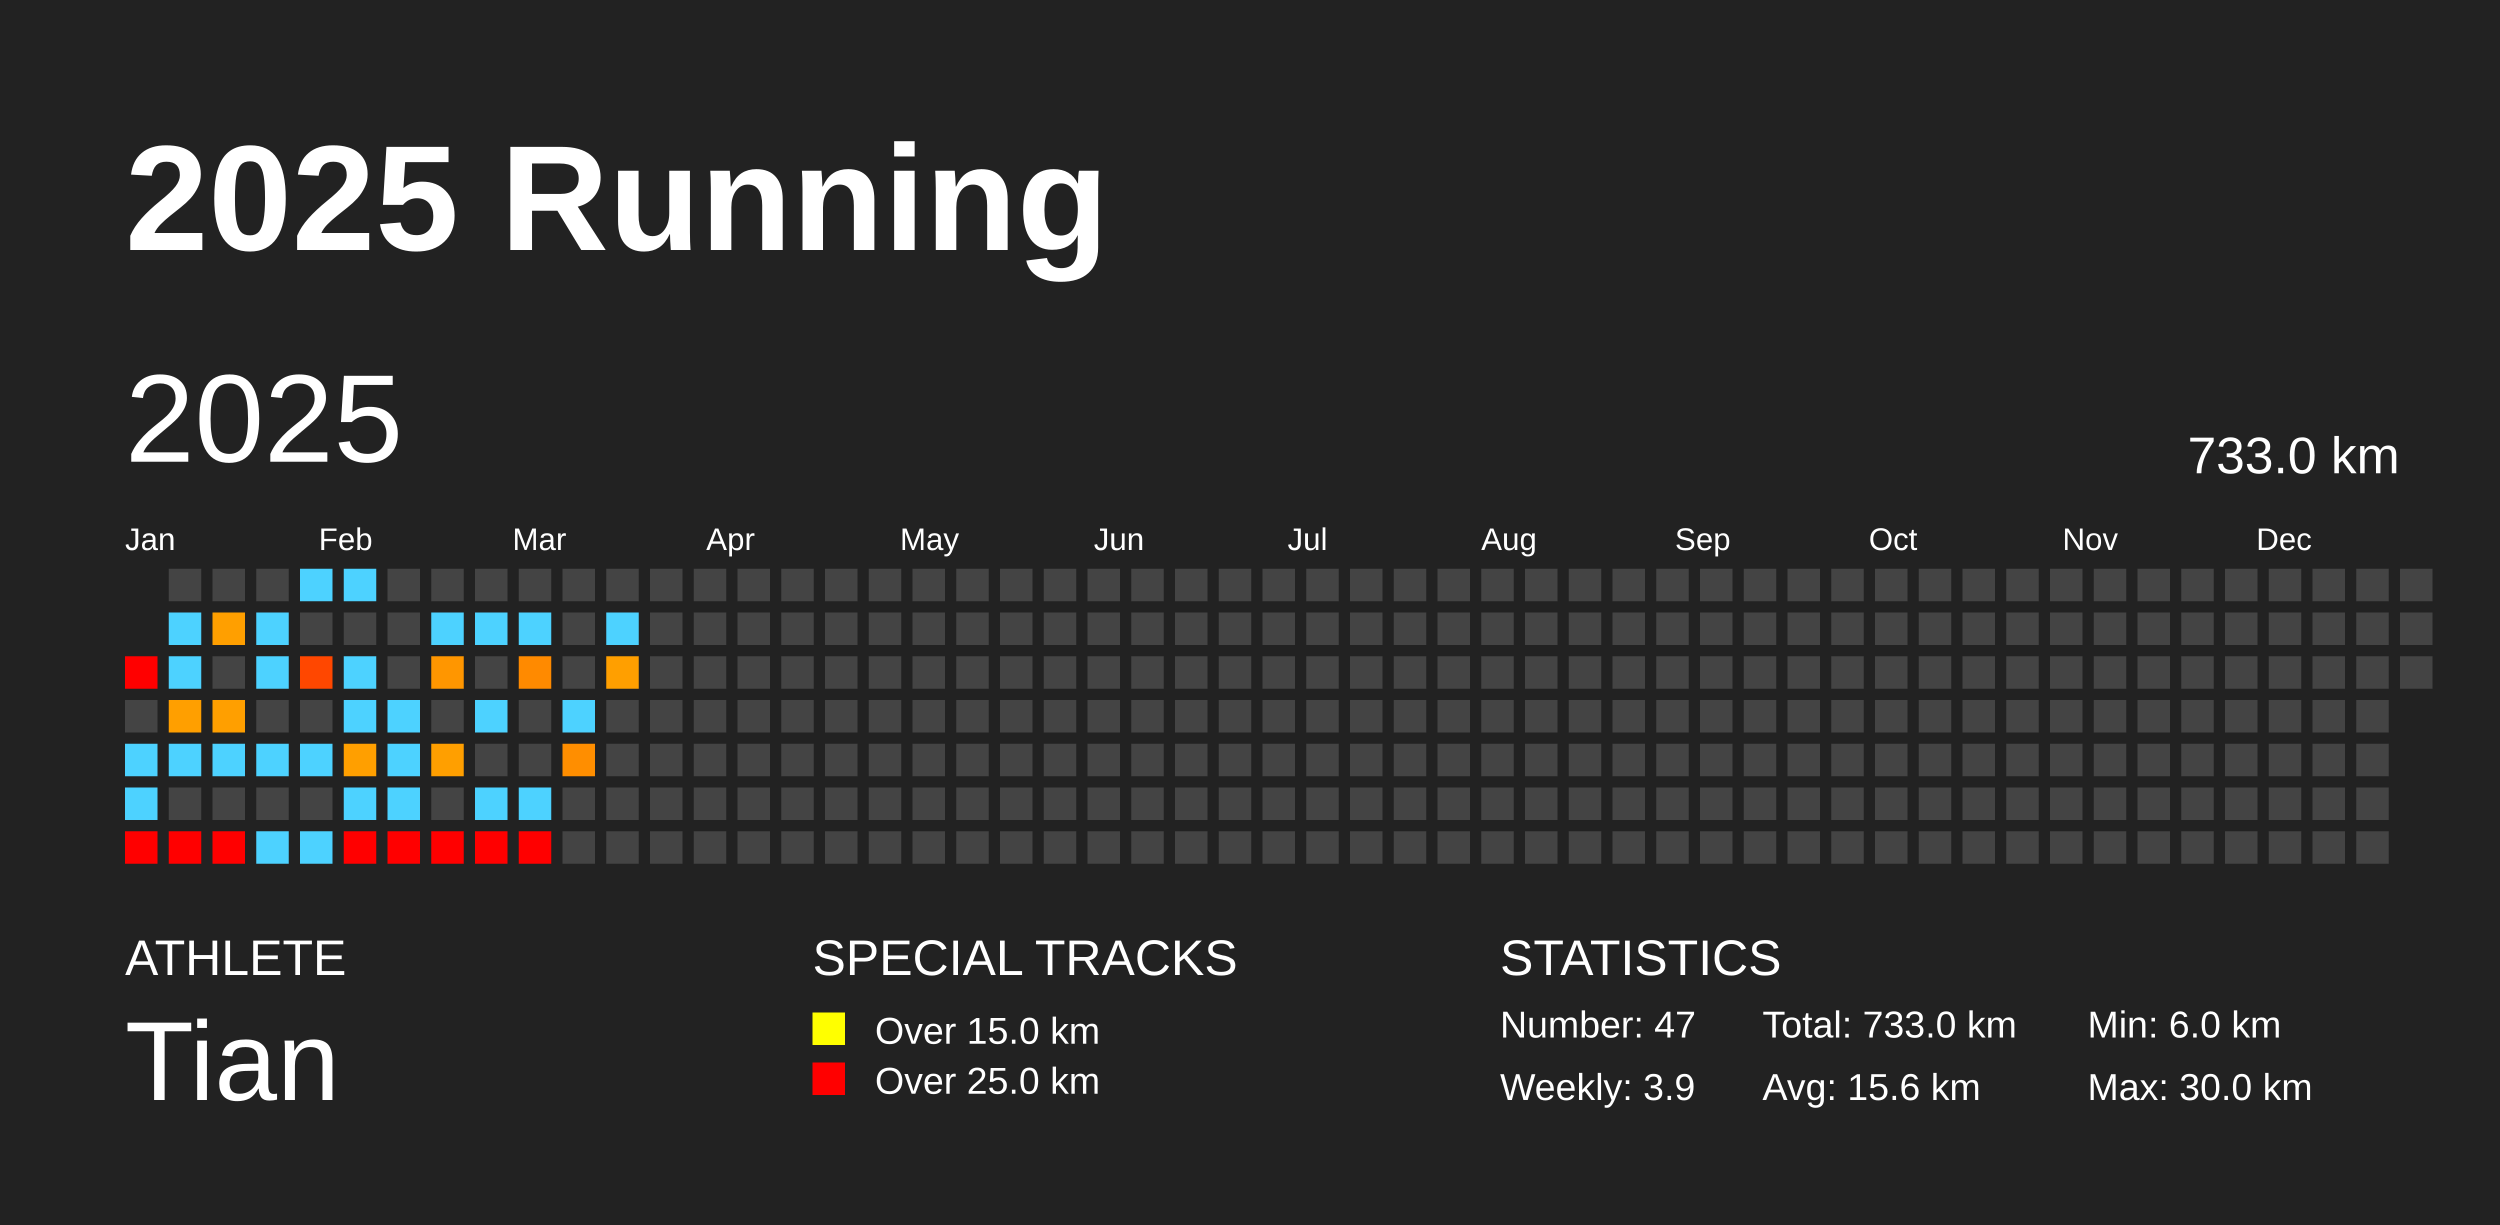
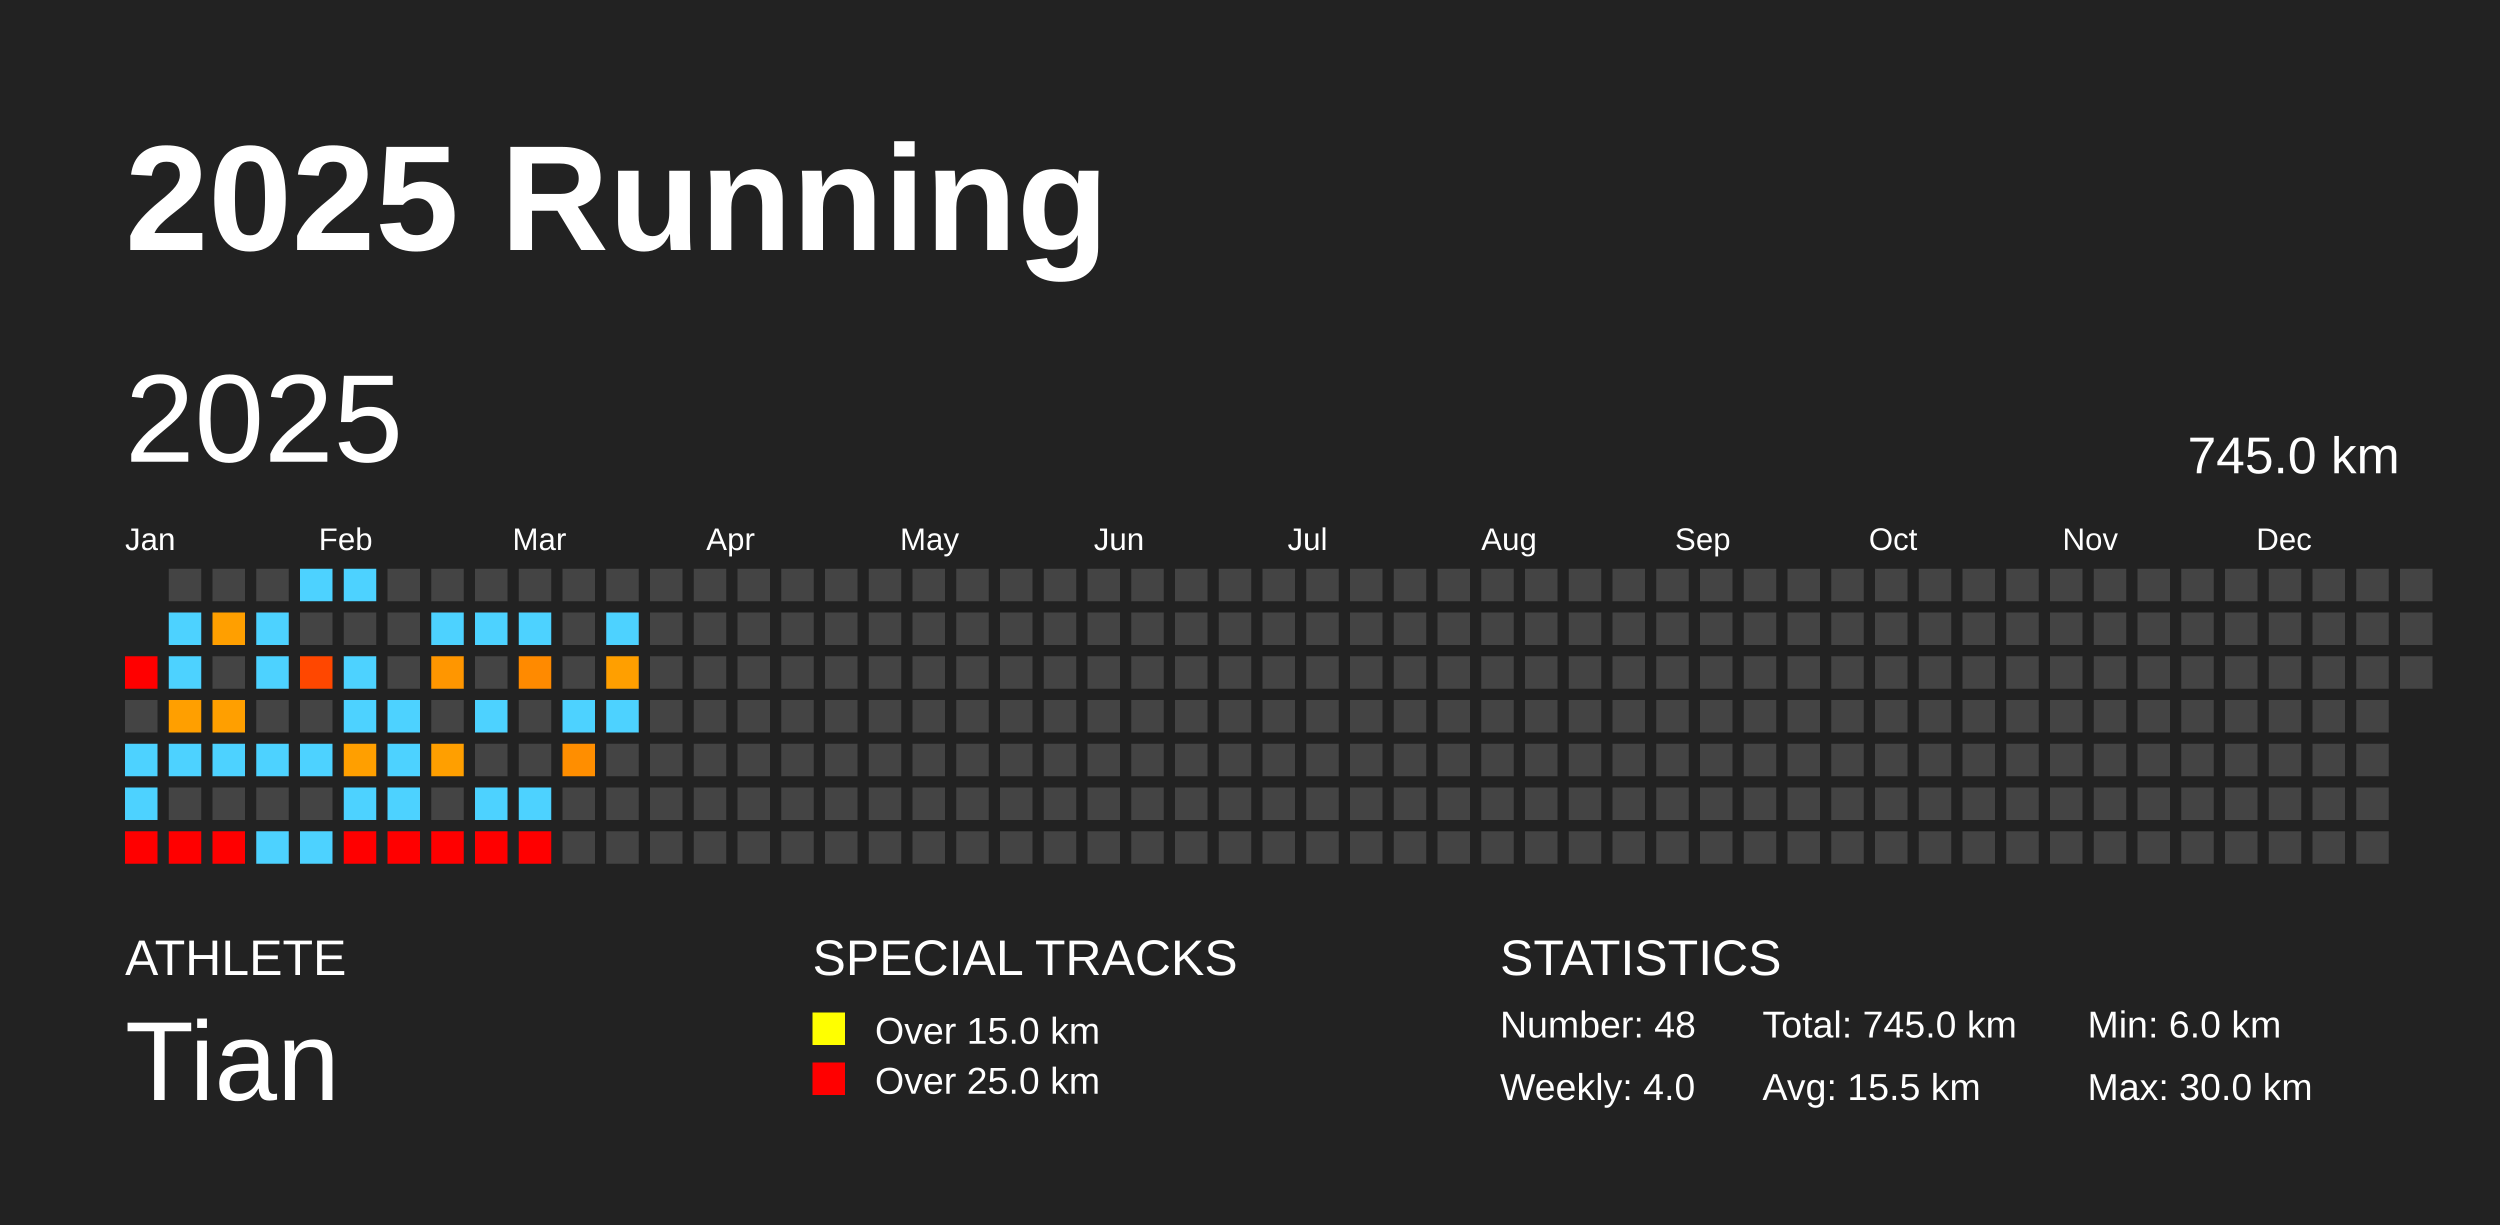
<svg xmlns="http://www.w3.org/2000/svg" baseProfile="full" height="98mm" version="1.1" viewBox="0,0,200,98" width="200mm">
  <defs />
  <rect fill="#222222" height="98" width="200" x="0" y="0" />
  <text fill="#FFFFFF" style="font-size:12px; font-family:Arial; font-weight:bold;" x="10" y="20">2025 Running</text>
  <text fill="#FFFFFF" style="font-size:4px; font-family:Arial" x="10" y="78">ATHLETE</text>
  <text fill="#FFFFFF" style="font-size:9px; font-family:Arial" x="10" y="88">Tian</text>
  <text fill="#FFFFFF" style="font-size:4px; font-family:Arial" x="65" y="78">SPECIAL TRACKS</text>
  <rect fill="yellow" height="2.6" width="2.6" x="65" y="81" />
  <text fill="#FFFFFF" style="font-size:3px; font-family:Arial" x="70" y="83.5">Over 15.0 km</text>
  <rect fill="red" height="2.6" width="2.6" x="65" y="85" />
  <text fill="#FFFFFF" style="font-size:3px; font-family:Arial" x="70" y="87.5">Over 25.0 km</text>
  <text fill="#FFFFFF" style="font-size:4px; font-family:Arial" x="120" y="78">STATISTICS</text>
-   <text fill="#FFFFFF" style="font-size:3px; font-family:Arial" x="120" y="83">Number: 47</text>
-   <text fill="#FFFFFF" style="font-size:3px; font-family:Arial" x="120" y="88">Weekly: 3.9</text>
-   <text fill="#FFFFFF" style="font-size:3px; font-family:Arial" x="141" y="83">Total: 733.0 km</text>
-   <text fill="#FFFFFF" style="font-size:3px; font-family:Arial" x="141" y="88">Avg: 15.6 km</text>
+   <text fill="#FFFFFF" style="font-size:3px; font-family:Arial" x="120" y="83">Number: 48</text>
+   <text fill="#FFFFFF" style="font-size:3px; font-family:Arial" x="120" y="88">Weekly: 4.0</text>
+   <text fill="#FFFFFF" style="font-size:3px; font-family:Arial" x="141" y="83">Total: 745.0 km</text>
+   <text fill="#FFFFFF" style="font-size:3px; font-family:Arial" x="141" y="88">Avg: 15.5 km</text>
  <text fill="#FFFFFF" style="font-size:3px; font-family:Arial" x="167" y="83">Min: 6.0 km</text>
  <text fill="#FFFFFF" style="font-size:3px; font-family:Arial" x="167" y="88">Max: 30.0 km</text>
  <text dominant-baseline="hanging" fill="#FFFFFF" style="font-size:10.0px; font-family:Arial;" x="10" y="30">2025</text>
-   <text dominant-baseline="hanging" fill="#FFFFFF" style="font-size:4.125px; font-family:Arial;" x="175" y="35">733.0 km</text>
+   <text dominant-baseline="hanging" fill="#FFFFFF" style="font-size:4.125px; font-family:Arial;" x="175" y="35">745.0 km</text>
  <text fill="#FFFFFF" style="font-size:2.5px; font-family:Arial" x="10.0" y="44">Jan</text>
  <text fill="#FFFFFF" style="font-size:2.5px; font-family:Arial" x="25.5" y="44">Feb</text>
  <text fill="#FFFFFF" style="font-size:2.5px; font-family:Arial" x="41.0" y="44">Mar</text>
  <text fill="#FFFFFF" style="font-size:2.5px; font-family:Arial" x="56.5" y="44">Apr</text>
  <text fill="#FFFFFF" style="font-size:2.5px; font-family:Arial" x="72.0" y="44">May</text>
  <text fill="#FFFFFF" style="font-size:2.5px; font-family:Arial" x="87.5" y="44">Jun</text>
  <text fill="#FFFFFF" style="font-size:2.5px; font-family:Arial" x="103.0" y="44">Jul</text>
  <text fill="#FFFFFF" style="font-size:2.5px; font-family:Arial" x="118.5" y="44">Aug</text>
  <text fill="#FFFFFF" style="font-size:2.5px; font-family:Arial" x="134.0" y="44">Sep</text>
  <text fill="#FFFFFF" style="font-size:2.5px; font-family:Arial" x="149.5" y="44">Oct</text>
  <text fill="#FFFFFF" style="font-size:2.5px; font-family:Arial" x="165.0" y="44">Nov</text>
  <text fill="#FFFFFF" style="font-size:2.5px; font-family:Arial" x="180.5" y="44">Dec</text>
  <rect fill="red" height="2.6" width="2.6" x="10.0" y="52.5" />
  <rect fill="#444444" height="2.6" width="2.6" x="10.0" y="56.0" />
  <rect fill="#4dd2ff" height="2.6" width="2.6" x="10.0" y="59.5" />
  <rect fill="#4dd2ff" height="2.6" width="2.6" x="10.0" y="63.0" />
  <rect fill="red" height="2.6" width="2.6" x="10.0" y="66.5" />
  <rect fill="#444444" height="2.6" width="2.6" x="13.5" y="45.5" />
  <rect fill="#4dd2ff" height="2.6" width="2.6" x="13.5" y="49.0" />
  <rect fill="#4dd2ff" height="2.6" width="2.6" x="13.5" y="52.5" />
  <rect fill="#ff9f00" height="2.6" width="2.6" x="13.5" y="56.0" />
  <rect fill="#4dd2ff" height="2.6" width="2.6" x="13.5" y="59.5" />
  <rect fill="#444444" height="2.6" width="2.6" x="13.5" y="63.0" />
  <rect fill="red" height="2.6" width="2.6" x="13.5" y="66.5" />
  <rect fill="#444444" height="2.6" width="2.6" x="17.0" y="45.5" />
  <rect fill="#ff9f00" height="2.6" width="2.6" x="17.0" y="49.0" />
  <rect fill="#444444" height="2.6" width="2.6" x="17.0" y="52.5" />
  <rect fill="#ff9f00" height="2.6" width="2.6" x="17.0" y="56.0" />
  <rect fill="#4dd2ff" height="2.6" width="2.6" x="17.0" y="59.5" />
  <rect fill="#444444" height="2.6" width="2.6" x="17.0" y="63.0" />
  <rect fill="red" height="2.6" width="2.6" x="17.0" y="66.5" />
  <rect fill="#444444" height="2.6" width="2.6" x="20.5" y="45.5" />
  <rect fill="#4dd2ff" height="2.6" width="2.6" x="20.5" y="49.0" />
  <rect fill="#4dd2ff" height="2.6" width="2.6" x="20.5" y="52.5" />
  <rect fill="#444444" height="2.6" width="2.6" x="20.5" y="56.0" />
  <rect fill="#4dd2ff" height="2.6" width="2.6" x="20.5" y="59.5" />
  <rect fill="#444444" height="2.6" width="2.6" x="20.5" y="63.0" />
  <rect fill="#4dd2ff" height="2.6" width="2.6" x="20.5" y="66.5" />
  <rect fill="#4dd2ff" height="2.6" width="2.6" x="24.0" y="45.5" />
  <rect fill="#444444" height="2.6" width="2.6" x="24.0" y="49.0" />
  <rect fill="#ff4700" height="2.6" width="2.6" x="24.0" y="52.5" />
  <rect fill="#444444" height="2.6" width="2.6" x="24.0" y="56.0" />
  <rect fill="#4dd2ff" height="2.6" width="2.6" x="24.0" y="59.5" />
  <rect fill="#444444" height="2.6" width="2.6" x="24.0" y="63.0" />
  <rect fill="#4dd2ff" height="2.6" width="2.6" x="24.0" y="66.5" />
  <rect fill="#4dd2ff" height="2.6" width="2.6" x="27.5" y="45.5" />
  <rect fill="#444444" height="2.6" width="2.6" x="27.5" y="49.0" />
  <rect fill="#4dd2ff" height="2.6" width="2.6" x="27.5" y="52.5" />
  <rect fill="#4dd2ff" height="2.6" width="2.6" x="27.5" y="56.0" />
  <rect fill="#ff9f00" height="2.6" width="2.6" x="27.5" y="59.5" />
  <rect fill="#4dd2ff" height="2.6" width="2.6" x="27.5" y="63.0" />
  <rect fill="red" height="2.6" width="2.6" x="27.5" y="66.5" />
  <rect fill="#444444" height="2.6" width="2.6" x="31.0" y="45.5" />
  <rect fill="#444444" height="2.6" width="2.6" x="31.0" y="49.0" />
  <rect fill="#444444" height="2.6" width="2.6" x="31.0" y="52.5" />
  <rect fill="#4dd2ff" height="2.6" width="2.6" x="31.0" y="56.0" />
  <rect fill="#4dd2ff" height="2.6" width="2.6" x="31.0" y="59.5" />
  <rect fill="#4dd2ff" height="2.6" width="2.6" x="31.0" y="63.0" />
  <rect fill="red" height="2.6" width="2.6" x="31.0" y="66.5" />
  <rect fill="#444444" height="2.6" width="2.6" x="34.5" y="45.5" />
  <rect fill="#4dd2ff" height="2.6" width="2.6" x="34.5" y="49.0" />
  <rect fill="#ff9600" height="2.6" width="2.6" x="34.5" y="52.5" />
  <rect fill="#444444" height="2.6" width="2.6" x="34.5" y="56.0" />
  <rect fill="#ff9f00" height="2.6" width="2.6" x="34.5" y="59.5" />
  <rect fill="#444444" height="2.6" width="2.6" x="34.5" y="63.0" />
  <rect fill="red" height="2.6" width="2.6" x="34.5" y="66.5" />
  <rect fill="#444444" height="2.6" width="2.6" x="38.0" y="45.5" />
  <rect fill="#4dd2ff" height="2.6" width="2.6" x="38.0" y="49.0" />
  <rect fill="#444444" height="2.6" width="2.6" x="38.0" y="52.5" />
  <rect fill="#4dd2ff" height="2.6" width="2.6" x="38.0" y="56.0" />
  <rect fill="#444444" height="2.6" width="2.6" x="38.0" y="59.5" />
  <rect fill="#4dd2ff" height="2.6" width="2.6" x="38.0" y="63.0" />
  <rect fill="red" height="2.6" width="2.6" x="38.0" y="66.5" />
  <rect fill="#444444" height="2.6" width="2.6" x="41.5" y="45.5" />
  <rect fill="#4dd2ff" height="2.6" width="2.6" x="41.5" y="49.0" />
  <rect fill="#ff8a00" height="2.6" width="2.6" x="41.5" y="52.5" />
  <rect fill="#444444" height="2.6" width="2.6" x="41.5" y="56.0" />
  <rect fill="#444444" height="2.6" width="2.6" x="41.5" y="59.5" />
  <rect fill="#4dd2ff" height="2.6" width="2.6" x="41.5" y="63.0" />
  <rect fill="red" height="2.6" width="2.6" x="41.5" y="66.5" />
  <rect fill="#444444" height="2.6" width="2.6" x="45.0" y="45.5" />
  <rect fill="#444444" height="2.6" width="2.6" x="45.0" y="49.0" />
  <rect fill="#444444" height="2.6" width="2.6" x="45.0" y="52.5" />
  <rect fill="#4dd2ff" height="2.6" width="2.6" x="45.0" y="56.0" />
  <rect fill="#ff8e00" height="2.6" width="2.6" x="45.0" y="59.5" />
  <rect fill="#444444" height="2.6" width="2.6" x="45.0" y="63.0" />
  <rect fill="#444444" height="2.6" width="2.6" x="45.0" y="66.5" />
  <rect fill="#444444" height="2.6" width="2.6" x="48.5" y="45.5" />
  <rect fill="#4dd2ff" height="2.6" width="2.6" x="48.5" y="49.0" />
  <rect fill="#ff9f00" height="2.6" width="2.6" x="48.5" y="52.5" />
-   <rect fill="#444444" height="2.6" width="2.6" x="48.5" y="56.0" />
+   <rect fill="#4dd2ff" height="2.6" width="2.6" x="48.5" y="56.0" />
  <rect fill="#444444" height="2.6" width="2.6" x="48.5" y="59.5" />
  <rect fill="#444444" height="2.6" width="2.6" x="48.5" y="63.0" />
  <rect fill="#444444" height="2.6" width="2.6" x="48.5" y="66.5" />
  <rect fill="#444444" height="2.6" width="2.6" x="52.0" y="45.5" />
  <rect fill="#444444" height="2.6" width="2.6" x="52.0" y="49.0" />
  <rect fill="#444444" height="2.6" width="2.6" x="52.0" y="52.5" />
  <rect fill="#444444" height="2.6" width="2.6" x="52.0" y="56.0" />
  <rect fill="#444444" height="2.6" width="2.6" x="52.0" y="59.5" />
  <rect fill="#444444" height="2.6" width="2.6" x="52.0" y="63.0" />
  <rect fill="#444444" height="2.6" width="2.6" x="52.0" y="66.5" />
  <rect fill="#444444" height="2.6" width="2.6" x="55.5" y="45.5" />
  <rect fill="#444444" height="2.6" width="2.6" x="55.5" y="49.0" />
  <rect fill="#444444" height="2.6" width="2.6" x="55.5" y="52.5" />
  <rect fill="#444444" height="2.6" width="2.6" x="55.5" y="56.0" />
  <rect fill="#444444" height="2.6" width="2.6" x="55.5" y="59.5" />
  <rect fill="#444444" height="2.6" width="2.6" x="55.5" y="63.0" />
  <rect fill="#444444" height="2.6" width="2.6" x="55.5" y="66.5" />
  <rect fill="#444444" height="2.6" width="2.6" x="59.0" y="45.5" />
  <rect fill="#444444" height="2.6" width="2.6" x="59.0" y="49.0" />
  <rect fill="#444444" height="2.6" width="2.6" x="59.0" y="52.5" />
  <rect fill="#444444" height="2.6" width="2.6" x="59.0" y="56.0" />
  <rect fill="#444444" height="2.6" width="2.6" x="59.0" y="59.5" />
  <rect fill="#444444" height="2.6" width="2.6" x="59.0" y="63.0" />
  <rect fill="#444444" height="2.6" width="2.6" x="59.0" y="66.5" />
  <rect fill="#444444" height="2.6" width="2.6" x="62.5" y="45.5" />
  <rect fill="#444444" height="2.6" width="2.6" x="62.5" y="49.0" />
  <rect fill="#444444" height="2.6" width="2.6" x="62.5" y="52.5" />
  <rect fill="#444444" height="2.6" width="2.6" x="62.5" y="56.0" />
  <rect fill="#444444" height="2.6" width="2.6" x="62.5" y="59.5" />
  <rect fill="#444444" height="2.6" width="2.6" x="62.5" y="63.0" />
  <rect fill="#444444" height="2.6" width="2.6" x="62.5" y="66.5" />
  <rect fill="#444444" height="2.6" width="2.6" x="66.0" y="45.5" />
  <rect fill="#444444" height="2.6" width="2.6" x="66.0" y="49.0" />
  <rect fill="#444444" height="2.6" width="2.6" x="66.0" y="52.5" />
  <rect fill="#444444" height="2.6" width="2.6" x="66.0" y="56.0" />
  <rect fill="#444444" height="2.6" width="2.6" x="66.0" y="59.5" />
  <rect fill="#444444" height="2.6" width="2.6" x="66.0" y="63.0" />
  <rect fill="#444444" height="2.6" width="2.6" x="66.0" y="66.5" />
  <rect fill="#444444" height="2.6" width="2.6" x="69.5" y="45.5" />
  <rect fill="#444444" height="2.6" width="2.6" x="69.5" y="49.0" />
  <rect fill="#444444" height="2.6" width="2.6" x="69.5" y="52.5" />
  <rect fill="#444444" height="2.6" width="2.6" x="69.5" y="56.0" />
  <rect fill="#444444" height="2.6" width="2.6" x="69.5" y="59.5" />
  <rect fill="#444444" height="2.6" width="2.6" x="69.5" y="63.0" />
  <rect fill="#444444" height="2.6" width="2.6" x="69.5" y="66.5" />
  <rect fill="#444444" height="2.6" width="2.6" x="73.0" y="45.5" />
  <rect fill="#444444" height="2.6" width="2.6" x="73.0" y="49.0" />
  <rect fill="#444444" height="2.6" width="2.6" x="73.0" y="52.5" />
  <rect fill="#444444" height="2.6" width="2.6" x="73.0" y="56.0" />
  <rect fill="#444444" height="2.6" width="2.6" x="73.0" y="59.5" />
  <rect fill="#444444" height="2.6" width="2.6" x="73.0" y="63.0" />
  <rect fill="#444444" height="2.6" width="2.6" x="73.0" y="66.5" />
  <rect fill="#444444" height="2.6" width="2.6" x="76.5" y="45.5" />
  <rect fill="#444444" height="2.6" width="2.6" x="76.5" y="49.0" />
  <rect fill="#444444" height="2.6" width="2.6" x="76.5" y="52.5" />
  <rect fill="#444444" height="2.6" width="2.6" x="76.5" y="56.0" />
  <rect fill="#444444" height="2.6" width="2.6" x="76.5" y="59.5" />
  <rect fill="#444444" height="2.6" width="2.6" x="76.5" y="63.0" />
  <rect fill="#444444" height="2.6" width="2.6" x="76.5" y="66.5" />
  <rect fill="#444444" height="2.6" width="2.6" x="80.0" y="45.5" />
  <rect fill="#444444" height="2.6" width="2.6" x="80.0" y="49.0" />
  <rect fill="#444444" height="2.6" width="2.6" x="80.0" y="52.5" />
  <rect fill="#444444" height="2.6" width="2.6" x="80.0" y="56.0" />
  <rect fill="#444444" height="2.6" width="2.6" x="80.0" y="59.5" />
  <rect fill="#444444" height="2.6" width="2.6" x="80.0" y="63.0" />
  <rect fill="#444444" height="2.6" width="2.6" x="80.0" y="66.5" />
  <rect fill="#444444" height="2.6" width="2.6" x="83.5" y="45.5" />
  <rect fill="#444444" height="2.6" width="2.6" x="83.5" y="49.0" />
  <rect fill="#444444" height="2.6" width="2.6" x="83.5" y="52.5" />
  <rect fill="#444444" height="2.6" width="2.6" x="83.5" y="56.0" />
  <rect fill="#444444" height="2.6" width="2.6" x="83.5" y="59.5" />
  <rect fill="#444444" height="2.6" width="2.6" x="83.5" y="63.0" />
  <rect fill="#444444" height="2.6" width="2.6" x="83.5" y="66.5" />
  <rect fill="#444444" height="2.6" width="2.6" x="87.0" y="45.5" />
  <rect fill="#444444" height="2.6" width="2.6" x="87.0" y="49.0" />
  <rect fill="#444444" height="2.6" width="2.6" x="87.0" y="52.5" />
  <rect fill="#444444" height="2.6" width="2.6" x="87.0" y="56.0" />
  <rect fill="#444444" height="2.6" width="2.6" x="87.0" y="59.5" />
  <rect fill="#444444" height="2.6" width="2.6" x="87.0" y="63.0" />
  <rect fill="#444444" height="2.6" width="2.6" x="87.0" y="66.5" />
  <rect fill="#444444" height="2.6" width="2.6" x="90.5" y="45.5" />
  <rect fill="#444444" height="2.6" width="2.6" x="90.5" y="49.0" />
  <rect fill="#444444" height="2.6" width="2.6" x="90.5" y="52.5" />
  <rect fill="#444444" height="2.6" width="2.6" x="90.5" y="56.0" />
  <rect fill="#444444" height="2.6" width="2.6" x="90.5" y="59.5" />
  <rect fill="#444444" height="2.6" width="2.6" x="90.5" y="63.0" />
  <rect fill="#444444" height="2.6" width="2.6" x="90.5" y="66.5" />
  <rect fill="#444444" height="2.6" width="2.6" x="94.0" y="45.5" />
  <rect fill="#444444" height="2.6" width="2.6" x="94.0" y="49.0" />
  <rect fill="#444444" height="2.6" width="2.6" x="94.0" y="52.5" />
  <rect fill="#444444" height="2.6" width="2.6" x="94.0" y="56.0" />
  <rect fill="#444444" height="2.6" width="2.6" x="94.0" y="59.5" />
  <rect fill="#444444" height="2.6" width="2.6" x="94.0" y="63.0" />
  <rect fill="#444444" height="2.6" width="2.6" x="94.0" y="66.5" />
  <rect fill="#444444" height="2.6" width="2.6" x="97.5" y="45.5" />
  <rect fill="#444444" height="2.6" width="2.6" x="97.5" y="49.0" />
  <rect fill="#444444" height="2.6" width="2.6" x="97.5" y="52.5" />
  <rect fill="#444444" height="2.6" width="2.6" x="97.5" y="56.0" />
  <rect fill="#444444" height="2.6" width="2.6" x="97.5" y="59.5" />
  <rect fill="#444444" height="2.6" width="2.6" x="97.5" y="63.0" />
  <rect fill="#444444" height="2.6" width="2.6" x="97.5" y="66.5" />
  <rect fill="#444444" height="2.6" width="2.6" x="101.0" y="45.5" />
  <rect fill="#444444" height="2.6" width="2.6" x="101.0" y="49.0" />
  <rect fill="#444444" height="2.6" width="2.6" x="101.0" y="52.5" />
  <rect fill="#444444" height="2.6" width="2.6" x="101.0" y="56.0" />
  <rect fill="#444444" height="2.6" width="2.6" x="101.0" y="59.5" />
  <rect fill="#444444" height="2.6" width="2.6" x="101.0" y="63.0" />
  <rect fill="#444444" height="2.6" width="2.6" x="101.0" y="66.5" />
  <rect fill="#444444" height="2.6" width="2.6" x="104.5" y="45.5" />
  <rect fill="#444444" height="2.6" width="2.6" x="104.5" y="49.0" />
  <rect fill="#444444" height="2.6" width="2.6" x="104.5" y="52.5" />
  <rect fill="#444444" height="2.6" width="2.6" x="104.5" y="56.0" />
  <rect fill="#444444" height="2.6" width="2.6" x="104.5" y="59.5" />
  <rect fill="#444444" height="2.6" width="2.6" x="104.5" y="63.0" />
  <rect fill="#444444" height="2.6" width="2.6" x="104.5" y="66.5" />
  <rect fill="#444444" height="2.6" width="2.6" x="108.0" y="45.5" />
  <rect fill="#444444" height="2.6" width="2.6" x="108.0" y="49.0" />
  <rect fill="#444444" height="2.6" width="2.6" x="108.0" y="52.5" />
  <rect fill="#444444" height="2.6" width="2.6" x="108.0" y="56.0" />
  <rect fill="#444444" height="2.6" width="2.6" x="108.0" y="59.5" />
  <rect fill="#444444" height="2.6" width="2.6" x="108.0" y="63.0" />
  <rect fill="#444444" height="2.6" width="2.6" x="108.0" y="66.5" />
  <rect fill="#444444" height="2.6" width="2.6" x="111.5" y="45.5" />
  <rect fill="#444444" height="2.6" width="2.6" x="111.5" y="49.0" />
  <rect fill="#444444" height="2.6" width="2.6" x="111.5" y="52.5" />
  <rect fill="#444444" height="2.6" width="2.6" x="111.5" y="56.0" />
  <rect fill="#444444" height="2.6" width="2.6" x="111.5" y="59.5" />
  <rect fill="#444444" height="2.6" width="2.6" x="111.5" y="63.0" />
  <rect fill="#444444" height="2.6" width="2.6" x="111.5" y="66.5" />
  <rect fill="#444444" height="2.6" width="2.6" x="115.0" y="45.5" />
  <rect fill="#444444" height="2.6" width="2.6" x="115.0" y="49.0" />
  <rect fill="#444444" height="2.6" width="2.6" x="115.0" y="52.5" />
  <rect fill="#444444" height="2.6" width="2.6" x="115.0" y="56.0" />
  <rect fill="#444444" height="2.6" width="2.6" x="115.0" y="59.5" />
  <rect fill="#444444" height="2.6" width="2.6" x="115.0" y="63.0" />
  <rect fill="#444444" height="2.6" width="2.6" x="115.0" y="66.5" />
  <rect fill="#444444" height="2.6" width="2.6" x="118.5" y="45.5" />
  <rect fill="#444444" height="2.6" width="2.6" x="118.5" y="49.0" />
  <rect fill="#444444" height="2.6" width="2.6" x="118.5" y="52.5" />
  <rect fill="#444444" height="2.6" width="2.6" x="118.5" y="56.0" />
  <rect fill="#444444" height="2.6" width="2.6" x="118.5" y="59.5" />
  <rect fill="#444444" height="2.6" width="2.6" x="118.5" y="63.0" />
  <rect fill="#444444" height="2.6" width="2.6" x="118.5" y="66.5" />
  <rect fill="#444444" height="2.6" width="2.6" x="122.0" y="45.5" />
  <rect fill="#444444" height="2.6" width="2.6" x="122.0" y="49.0" />
  <rect fill="#444444" height="2.6" width="2.6" x="122.0" y="52.5" />
  <rect fill="#444444" height="2.6" width="2.6" x="122.0" y="56.0" />
  <rect fill="#444444" height="2.6" width="2.6" x="122.0" y="59.5" />
  <rect fill="#444444" height="2.6" width="2.6" x="122.0" y="63.0" />
  <rect fill="#444444" height="2.6" width="2.6" x="122.0" y="66.5" />
  <rect fill="#444444" height="2.6" width="2.6" x="125.5" y="45.5" />
  <rect fill="#444444" height="2.6" width="2.6" x="125.5" y="49.0" />
  <rect fill="#444444" height="2.6" width="2.6" x="125.5" y="52.5" />
  <rect fill="#444444" height="2.6" width="2.6" x="125.5" y="56.0" />
  <rect fill="#444444" height="2.6" width="2.6" x="125.5" y="59.5" />
  <rect fill="#444444" height="2.6" width="2.6" x="125.5" y="63.0" />
  <rect fill="#444444" height="2.6" width="2.6" x="125.5" y="66.5" />
  <rect fill="#444444" height="2.6" width="2.6" x="129.0" y="45.5" />
  <rect fill="#444444" height="2.6" width="2.6" x="129.0" y="49.0" />
  <rect fill="#444444" height="2.6" width="2.6" x="129.0" y="52.5" />
  <rect fill="#444444" height="2.6" width="2.6" x="129.0" y="56.0" />
  <rect fill="#444444" height="2.6" width="2.6" x="129.0" y="59.5" />
  <rect fill="#444444" height="2.6" width="2.6" x="129.0" y="63.0" />
  <rect fill="#444444" height="2.6" width="2.6" x="129.0" y="66.5" />
  <rect fill="#444444" height="2.6" width="2.6" x="132.5" y="45.5" />
  <rect fill="#444444" height="2.6" width="2.6" x="132.5" y="49.0" />
  <rect fill="#444444" height="2.6" width="2.6" x="132.5" y="52.5" />
  <rect fill="#444444" height="2.6" width="2.6" x="132.5" y="56.0" />
  <rect fill="#444444" height="2.6" width="2.6" x="132.5" y="59.5" />
  <rect fill="#444444" height="2.6" width="2.6" x="132.5" y="63.0" />
  <rect fill="#444444" height="2.6" width="2.6" x="132.5" y="66.5" />
  <rect fill="#444444" height="2.6" width="2.6" x="136.0" y="45.5" />
  <rect fill="#444444" height="2.6" width="2.6" x="136.0" y="49.0" />
  <rect fill="#444444" height="2.6" width="2.6" x="136.0" y="52.5" />
  <rect fill="#444444" height="2.6" width="2.6" x="136.0" y="56.0" />
  <rect fill="#444444" height="2.6" width="2.6" x="136.0" y="59.5" />
  <rect fill="#444444" height="2.6" width="2.6" x="136.0" y="63.0" />
  <rect fill="#444444" height="2.6" width="2.6" x="136.0" y="66.5" />
  <rect fill="#444444" height="2.6" width="2.6" x="139.5" y="45.5" />
  <rect fill="#444444" height="2.6" width="2.6" x="139.5" y="49.0" />
  <rect fill="#444444" height="2.6" width="2.6" x="139.5" y="52.5" />
  <rect fill="#444444" height="2.6" width="2.6" x="139.5" y="56.0" />
  <rect fill="#444444" height="2.6" width="2.6" x="139.5" y="59.5" />
  <rect fill="#444444" height="2.6" width="2.6" x="139.5" y="63.0" />
  <rect fill="#444444" height="2.6" width="2.6" x="139.5" y="66.5" />
  <rect fill="#444444" height="2.6" width="2.6" x="143.0" y="45.5" />
  <rect fill="#444444" height="2.6" width="2.6" x="143.0" y="49.0" />
  <rect fill="#444444" height="2.6" width="2.6" x="143.0" y="52.5" />
  <rect fill="#444444" height="2.6" width="2.6" x="143.0" y="56.0" />
  <rect fill="#444444" height="2.6" width="2.6" x="143.0" y="59.5" />
  <rect fill="#444444" height="2.6" width="2.6" x="143.0" y="63.0" />
  <rect fill="#444444" height="2.6" width="2.6" x="143.0" y="66.5" />
  <rect fill="#444444" height="2.6" width="2.6" x="146.5" y="45.5" />
  <rect fill="#444444" height="2.6" width="2.6" x="146.5" y="49.0" />
  <rect fill="#444444" height="2.6" width="2.6" x="146.5" y="52.5" />
  <rect fill="#444444" height="2.6" width="2.6" x="146.5" y="56.0" />
  <rect fill="#444444" height="2.6" width="2.6" x="146.5" y="59.5" />
  <rect fill="#444444" height="2.6" width="2.6" x="146.5" y="63.0" />
  <rect fill="#444444" height="2.6" width="2.6" x="146.5" y="66.5" />
  <rect fill="#444444" height="2.6" width="2.6" x="150.0" y="45.5" />
  <rect fill="#444444" height="2.6" width="2.6" x="150.0" y="49.0" />
  <rect fill="#444444" height="2.6" width="2.6" x="150.0" y="52.5" />
  <rect fill="#444444" height="2.6" width="2.6" x="150.0" y="56.0" />
  <rect fill="#444444" height="2.6" width="2.6" x="150.0" y="59.5" />
  <rect fill="#444444" height="2.6" width="2.6" x="150.0" y="63.0" />
  <rect fill="#444444" height="2.6" width="2.6" x="150.0" y="66.5" />
  <rect fill="#444444" height="2.6" width="2.6" x="153.5" y="45.5" />
  <rect fill="#444444" height="2.6" width="2.6" x="153.5" y="49.0" />
  <rect fill="#444444" height="2.6" width="2.6" x="153.5" y="52.5" />
  <rect fill="#444444" height="2.6" width="2.6" x="153.5" y="56.0" />
  <rect fill="#444444" height="2.6" width="2.6" x="153.5" y="59.5" />
  <rect fill="#444444" height="2.6" width="2.6" x="153.5" y="63.0" />
  <rect fill="#444444" height="2.6" width="2.6" x="153.5" y="66.5" />
  <rect fill="#444444" height="2.6" width="2.6" x="157.0" y="45.5" />
  <rect fill="#444444" height="2.6" width="2.6" x="157.0" y="49.0" />
  <rect fill="#444444" height="2.6" width="2.6" x="157.0" y="52.5" />
  <rect fill="#444444" height="2.6" width="2.6" x="157.0" y="56.0" />
  <rect fill="#444444" height="2.6" width="2.6" x="157.0" y="59.5" />
  <rect fill="#444444" height="2.6" width="2.6" x="157.0" y="63.0" />
  <rect fill="#444444" height="2.6" width="2.6" x="157.0" y="66.5" />
  <rect fill="#444444" height="2.6" width="2.6" x="160.5" y="45.5" />
  <rect fill="#444444" height="2.6" width="2.6" x="160.5" y="49.0" />
  <rect fill="#444444" height="2.6" width="2.6" x="160.5" y="52.5" />
  <rect fill="#444444" height="2.6" width="2.6" x="160.5" y="56.0" />
  <rect fill="#444444" height="2.6" width="2.6" x="160.5" y="59.5" />
  <rect fill="#444444" height="2.6" width="2.6" x="160.5" y="63.0" />
  <rect fill="#444444" height="2.6" width="2.6" x="160.5" y="66.5" />
  <rect fill="#444444" height="2.6" width="2.6" x="164.0" y="45.5" />
  <rect fill="#444444" height="2.6" width="2.6" x="164.0" y="49.0" />
  <rect fill="#444444" height="2.6" width="2.6" x="164.0" y="52.5" />
  <rect fill="#444444" height="2.6" width="2.6" x="164.0" y="56.0" />
  <rect fill="#444444" height="2.6" width="2.6" x="164.0" y="59.5" />
  <rect fill="#444444" height="2.6" width="2.6" x="164.0" y="63.0" />
  <rect fill="#444444" height="2.6" width="2.6" x="164.0" y="66.5" />
  <rect fill="#444444" height="2.6" width="2.6" x="167.5" y="45.5" />
  <rect fill="#444444" height="2.6" width="2.6" x="167.5" y="49.0" />
  <rect fill="#444444" height="2.6" width="2.6" x="167.5" y="52.5" />
  <rect fill="#444444" height="2.6" width="2.6" x="167.5" y="56.0" />
  <rect fill="#444444" height="2.6" width="2.6" x="167.5" y="59.5" />
  <rect fill="#444444" height="2.6" width="2.6" x="167.5" y="63.0" />
  <rect fill="#444444" height="2.6" width="2.6" x="167.5" y="66.5" />
  <rect fill="#444444" height="2.6" width="2.6" x="171.0" y="45.5" />
  <rect fill="#444444" height="2.6" width="2.6" x="171.0" y="49.0" />
  <rect fill="#444444" height="2.6" width="2.6" x="171.0" y="52.5" />
  <rect fill="#444444" height="2.6" width="2.6" x="171.0" y="56.0" />
  <rect fill="#444444" height="2.6" width="2.6" x="171.0" y="59.5" />
  <rect fill="#444444" height="2.6" width="2.6" x="171.0" y="63.0" />
  <rect fill="#444444" height="2.6" width="2.6" x="171.0" y="66.5" />
  <rect fill="#444444" height="2.6" width="2.6" x="174.5" y="45.5" />
  <rect fill="#444444" height="2.6" width="2.6" x="174.5" y="49.0" />
  <rect fill="#444444" height="2.6" width="2.6" x="174.5" y="52.5" />
  <rect fill="#444444" height="2.6" width="2.6" x="174.5" y="56.0" />
  <rect fill="#444444" height="2.6" width="2.6" x="174.5" y="59.5" />
  <rect fill="#444444" height="2.6" width="2.6" x="174.5" y="63.0" />
  <rect fill="#444444" height="2.6" width="2.6" x="174.5" y="66.5" />
  <rect fill="#444444" height="2.6" width="2.6" x="178.0" y="45.5" />
  <rect fill="#444444" height="2.6" width="2.6" x="178.0" y="49.0" />
  <rect fill="#444444" height="2.6" width="2.6" x="178.0" y="52.5" />
  <rect fill="#444444" height="2.6" width="2.6" x="178.0" y="56.0" />
  <rect fill="#444444" height="2.6" width="2.6" x="178.0" y="59.5" />
  <rect fill="#444444" height="2.6" width="2.6" x="178.0" y="63.0" />
  <rect fill="#444444" height="2.6" width="2.6" x="178.0" y="66.5" />
  <rect fill="#444444" height="2.6" width="2.6" x="181.5" y="45.5" />
  <rect fill="#444444" height="2.6" width="2.6" x="181.5" y="49.0" />
  <rect fill="#444444" height="2.6" width="2.6" x="181.5" y="52.5" />
  <rect fill="#444444" height="2.6" width="2.6" x="181.5" y="56.0" />
  <rect fill="#444444" height="2.6" width="2.6" x="181.5" y="59.5" />
  <rect fill="#444444" height="2.6" width="2.6" x="181.5" y="63.0" />
  <rect fill="#444444" height="2.6" width="2.6" x="181.5" y="66.5" />
  <rect fill="#444444" height="2.6" width="2.6" x="185.0" y="45.5" />
  <rect fill="#444444" height="2.6" width="2.6" x="185.0" y="49.0" />
  <rect fill="#444444" height="2.6" width="2.6" x="185.0" y="52.5" />
  <rect fill="#444444" height="2.6" width="2.6" x="185.0" y="56.0" />
  <rect fill="#444444" height="2.6" width="2.6" x="185.0" y="59.5" />
  <rect fill="#444444" height="2.6" width="2.6" x="185.0" y="63.0" />
  <rect fill="#444444" height="2.6" width="2.6" x="185.0" y="66.5" />
  <rect fill="#444444" height="2.6" width="2.6" x="188.5" y="45.5" />
  <rect fill="#444444" height="2.6" width="2.6" x="188.5" y="49.0" />
  <rect fill="#444444" height="2.6" width="2.6" x="188.5" y="52.5" />
  <rect fill="#444444" height="2.6" width="2.6" x="188.5" y="56.0" />
  <rect fill="#444444" height="2.6" width="2.6" x="188.5" y="59.5" />
  <rect fill="#444444" height="2.6" width="2.6" x="188.5" y="63.0" />
  <rect fill="#444444" height="2.6" width="2.6" x="188.5" y="66.5" />
  <rect fill="#444444" height="2.6" width="2.6" x="192.0" y="45.5" />
  <rect fill="#444444" height="2.6" width="2.6" x="192.0" y="49.0" />
  <rect fill="#444444" height="2.6" width="2.6" x="192.0" y="52.5" />
</svg>
